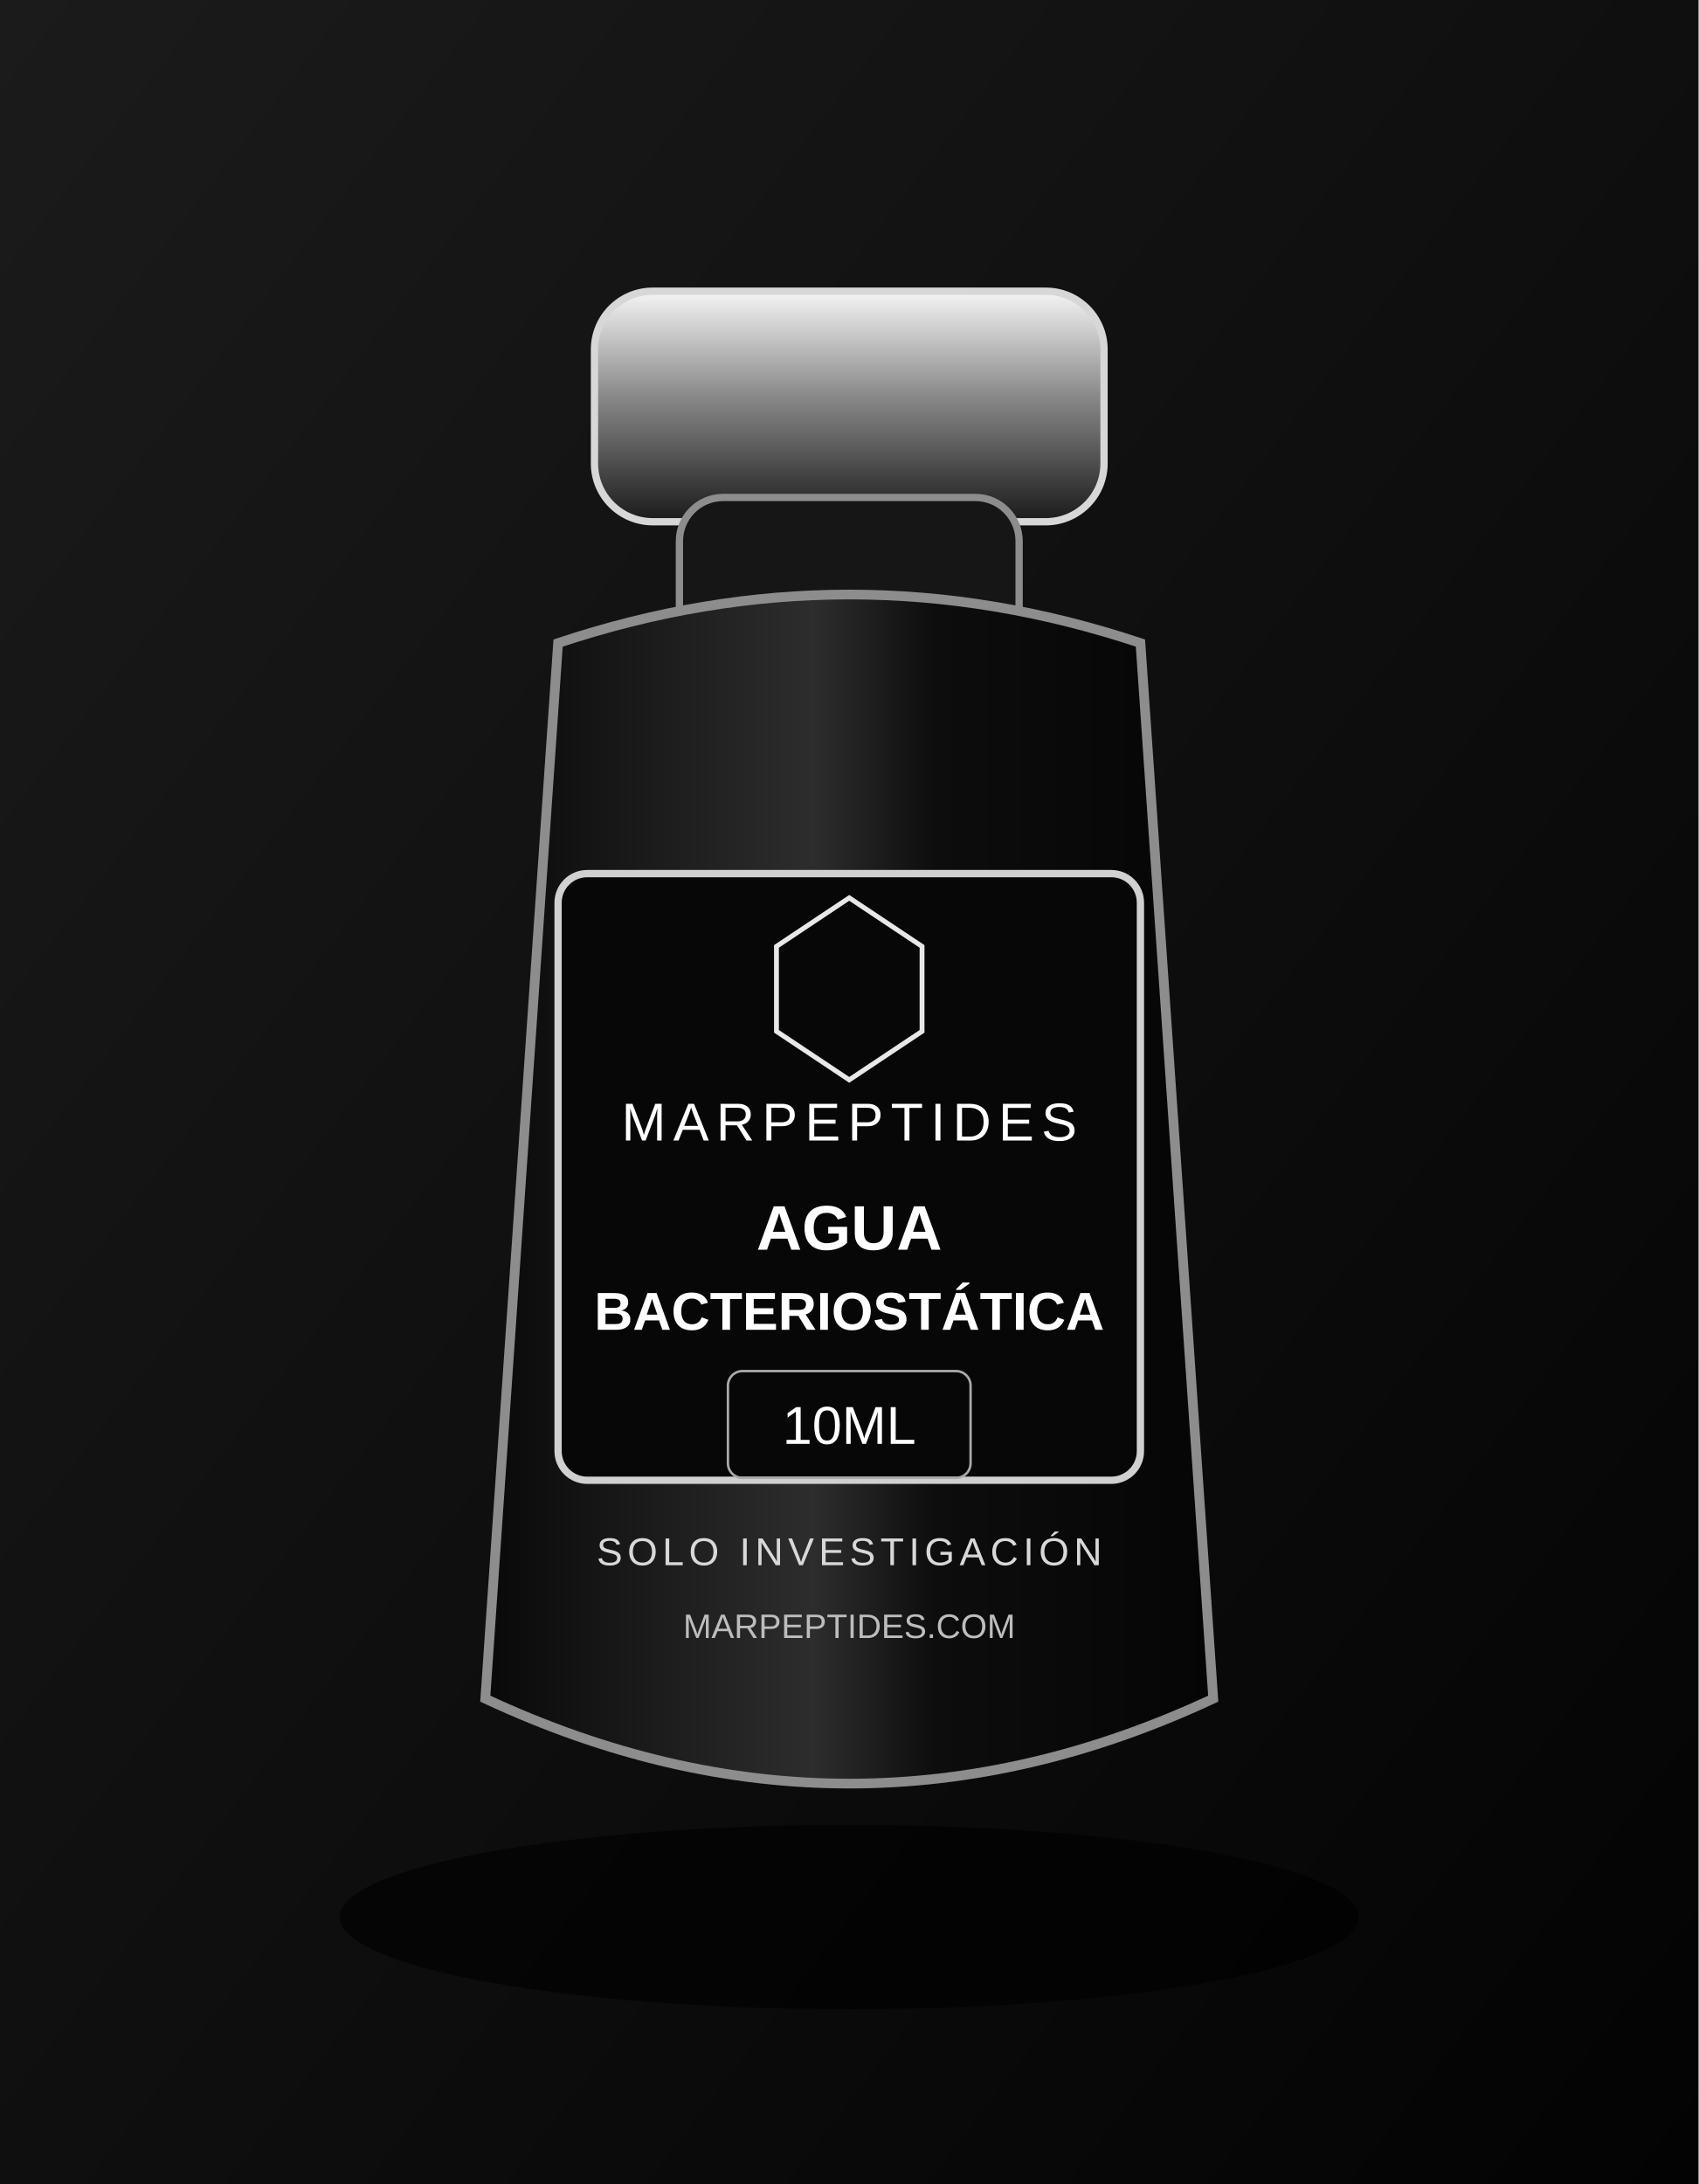
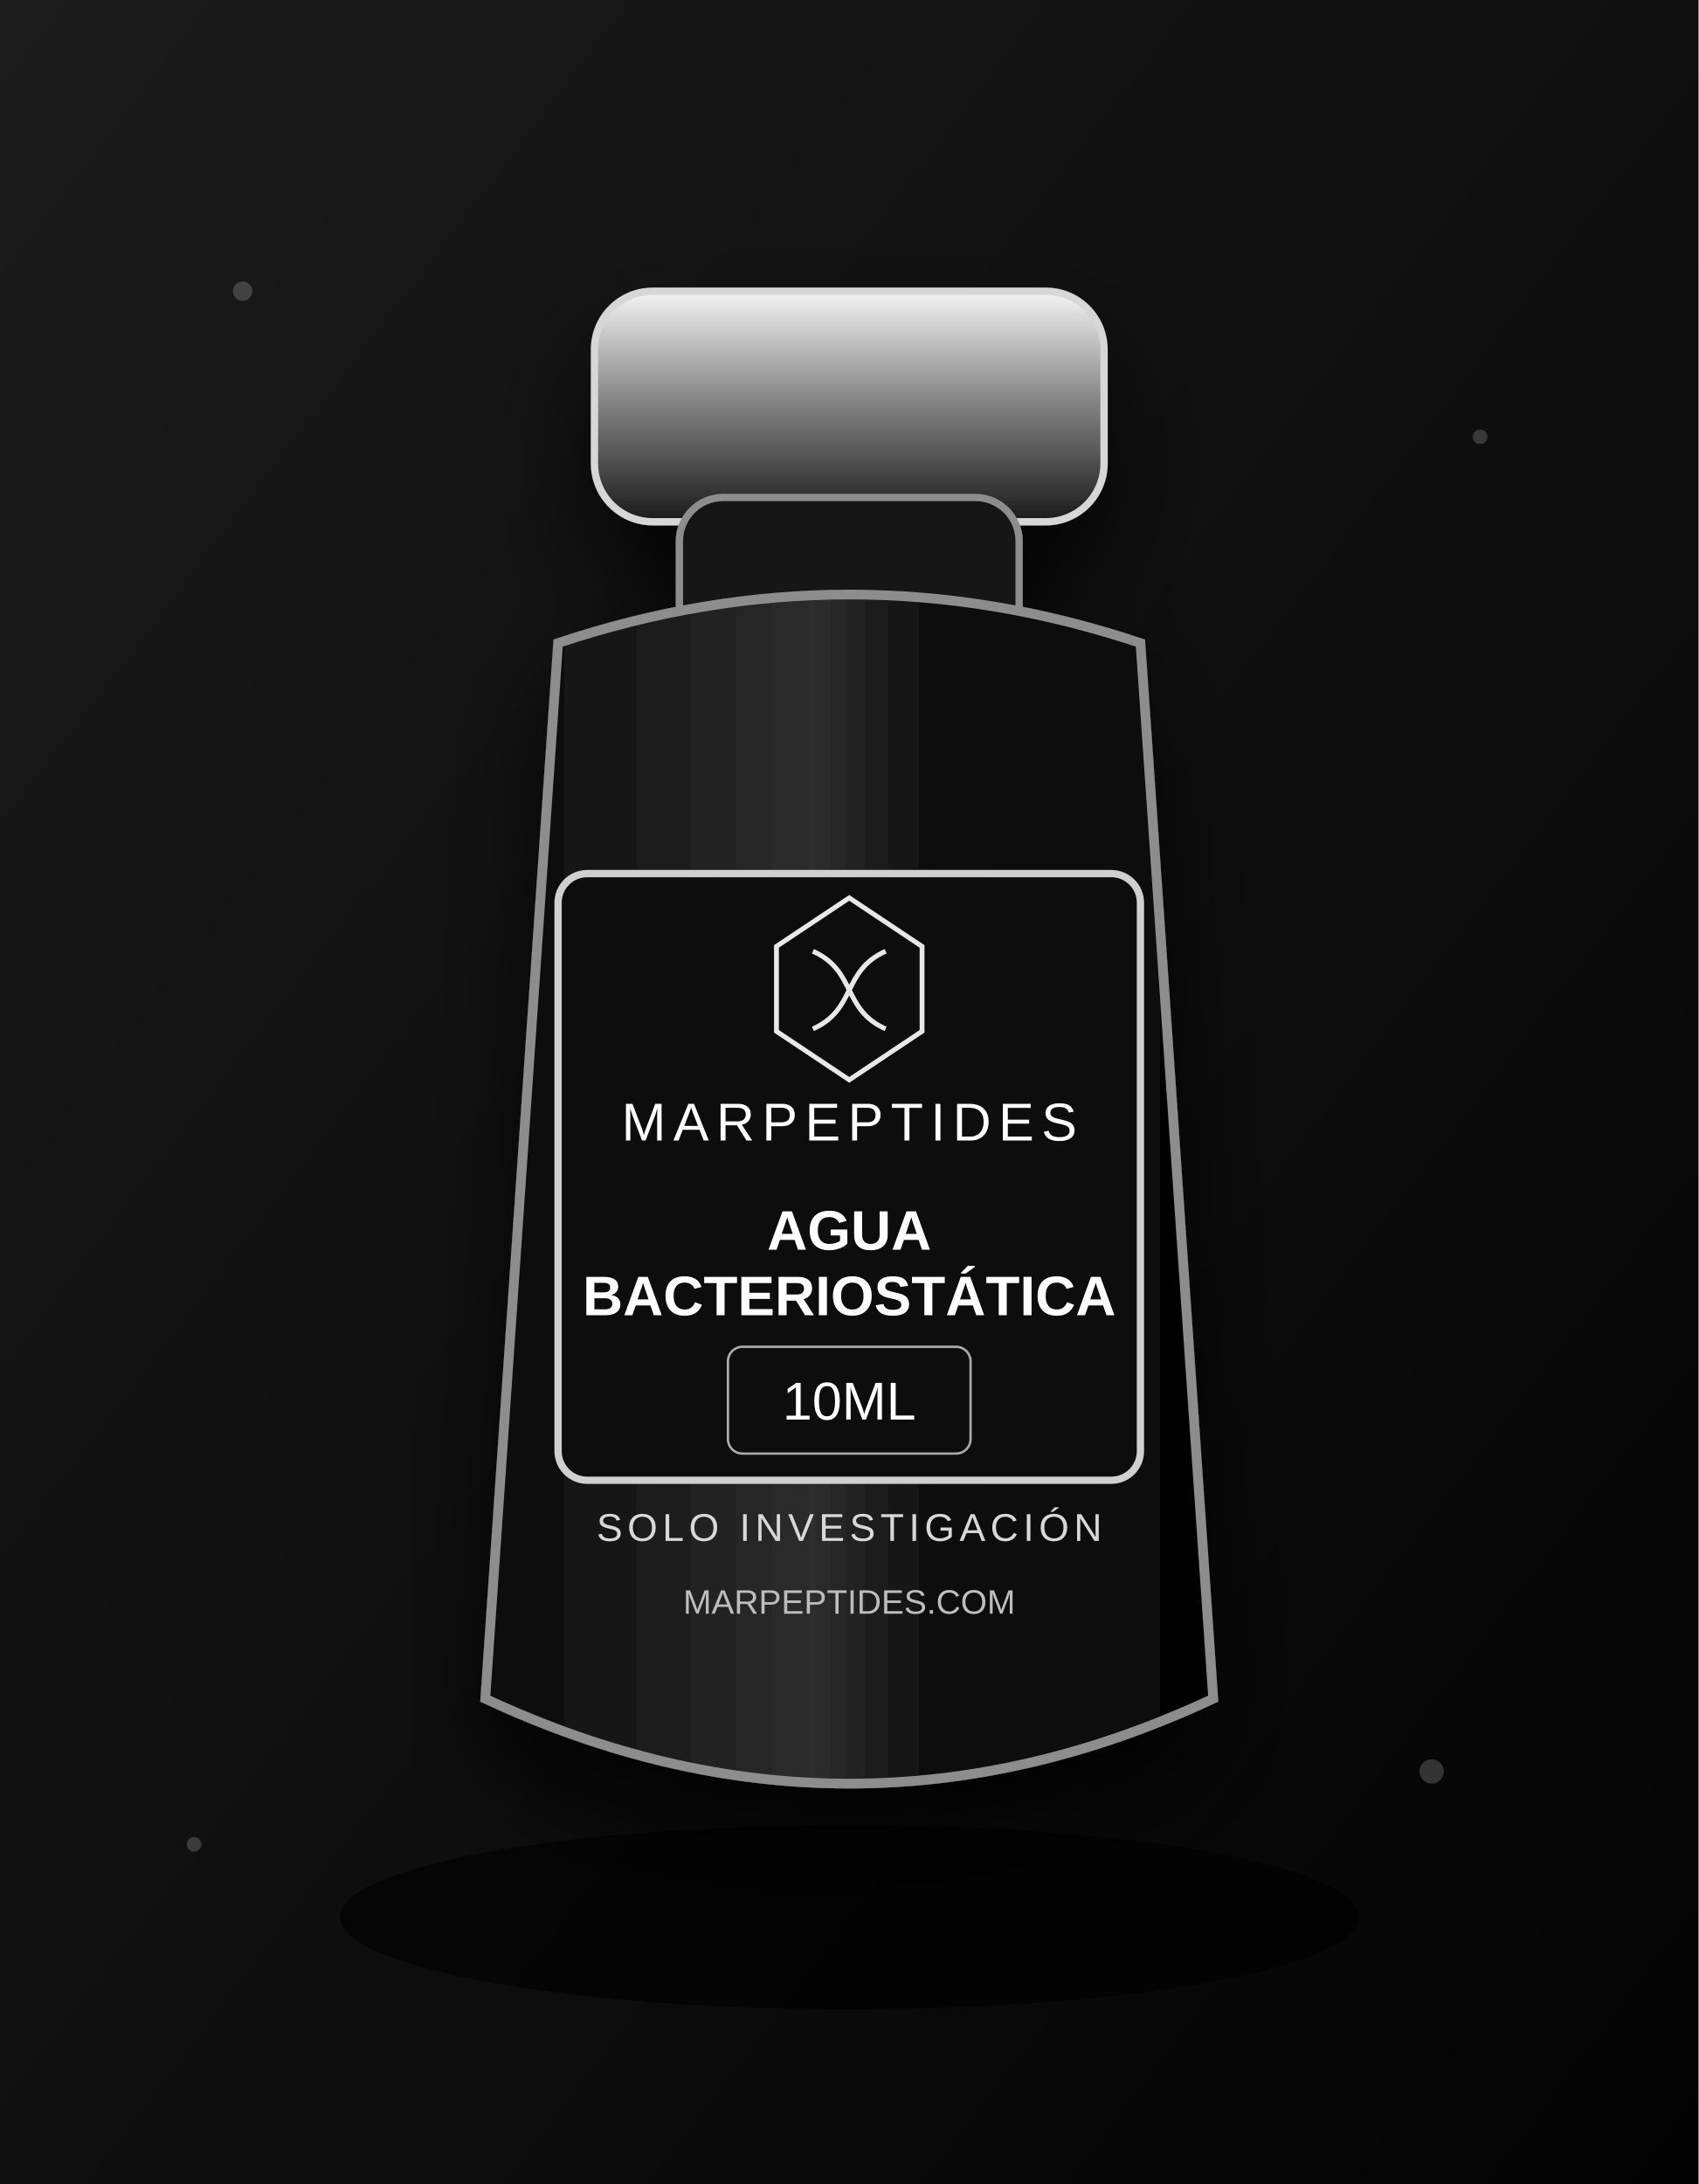
<svg xmlns="http://www.w3.org/2000/svg" viewBox="0 0 700 900">
  <defs>
    <linearGradient id="bg" x1="0" y1="0" x2="1" y2="1">
      <stop stop-color="#1b1b1b" />
      <stop offset="1" stop-color="#030303" />
    </linearGradient>
    <linearGradient id="cap" x1="0" y1="0" x2="0" y2="1">
      <stop stop-color="#f5f5f5" />
      <stop offset=".45" stop-color="#8a8a8a" />
      <stop offset="1" stop-color="#1a1a1a" />
    </linearGradient>
    <linearGradient id="glass" x1="0" y1="0" x2="1" y2="0">
      <stop stop-color="#090909" />
      <stop offset=".45" stop-color="#2d2d2d" />
      <stop offset=".62" stop-color="#0d0d0d" />
      <stop offset="1" stop-color="#050505" />
    </linearGradient>
+     <filter id="shadow">
+       <feDropShadow dx="0" dy="24" stdDeviation="22" flood-color="#000" flood-opacity=".8" />
+     </filter>
  </defs>
  <rect width="700" height="900" fill="url(#bg)" />
+   <g opacity=".18" fill="#fff">
+     <circle cx="100" cy="120" r="4" />
+     <circle cx="610" cy="180" r="3" />
+     <circle cx="80" cy="760" r="3" />
+     <circle cx="590" cy="730" r="5" />
+   </g>
  <ellipse cx="350" cy="790" rx="210" ry="38" fill="#000" opacity=".65" />
-   <rect x="245" y="120" width="210" height="95" rx="24" fill="url(#cap)" stroke="#d7d7d7" stroke-width="3" />
-   <rect x="280" y="205" width="140" height="70" rx="18" fill="#161616" stroke="#8d8d8d" stroke-width="3" />
-   <path d="M230 265 Q350 225 470 265 L500 700 Q350 770 200 700Z" fill="url(#glass)" stroke="#8d8d8d" stroke-width="4" />
-   <rect x="230" y="360" width="240" height="250" rx="12" fill="#070707" stroke="#d0d0d0" stroke-width="3" />
-   <polygon points="320,390 350,370 380,390 380,425 350,445 320,425" fill="none" stroke="#e8e8e8" stroke-width="2" />
-   <text x="350" y="470" fill="#fff" text-anchor="middle" font-family="Arial" font-size="22" letter-spacing="3">MARPEPTIDES</text>
-   <text x="350" y="515" fill="#fff" text-anchor="middle" font-family="Arial" font-size="26" font-weight="700">AGUA</text>
-   <text x="350" y="548" fill="#fff" text-anchor="middle" font-family="Arial" font-size="22" font-weight="700">BACTERIOSTÁTICA</text>
-   <rect x="300" y="565" width="100" height="44" rx="6" fill="none" stroke="#aaa" />
-   <text x="350" y="595" fill="#fff" text-anchor="middle" font-family="Arial" font-size="22">10ML</text>
-   <text x="350" y="645" fill="#d8d8d8" text-anchor="middle" font-family="Arial" font-size="16" letter-spacing="2">SOLO INVESTIGACIÓN</text>
-   <text x="350" y="675" fill="#bdbdbd" text-anchor="middle" font-family="Arial" font-size="14">MARPEPTIDES.COM</text>
+   <g filter="url(#shadow)">
+     <rect x="245" y="120" width="210" height="95" rx="24" fill="url(#cap)" stroke="#d7d7d7" stroke-width="3" />
+     <rect x="280" y="205" width="140" height="70" rx="18" fill="#161616" stroke="#8d8d8d" stroke-width="3" />
+     <path d="M230 265 Q350 225 470 265 L500 700 Q350 770 200 700Z" fill="url(#glass)" stroke="#8d8d8d" stroke-width="4" />
+     <rect x="230" y="360" width="240" height="250" rx="12" fill="#070707" stroke="#d0d0d0" stroke-width="3" />
+     <g fill="none" stroke="#e8e8e8" stroke-width="2">
+       <polygon points="320,390 350,370 380,390 380,425 350,445 320,425" />
+       <path d="M335 392c18 8 12 24 30 32M365 392c-18 8-12 24-30 32" />
+     </g>
+     <text x="350" y="470" fill="#fff" text-anchor="middle" font-family="Arial,Helvetica,sans-serif" font-size="22" letter-spacing="3">MARPEPTIDES</text>
+     <text x="350" y="515" fill="#fff" text-anchor="middle" font-family="Arial,Helvetica,sans-serif" font-size="23" font-weight="700">AGUA</text>
+     <text x="350" y="542" fill="#fff" text-anchor="middle" font-family="Arial,Helvetica,sans-serif" font-size="23" font-weight="700">BACTERIOSTÁTICA</text>
+     <rect x="300" y="555" width="100" height="44" rx="6" fill="none" stroke="#aaa" />
+     <text x="350" y="585" fill="#fff" text-anchor="middle" font-family="Arial" font-size="22">10ML</text>
+     <text x="350" y="635" fill="#d8d8d8" text-anchor="middle" font-family="Arial" font-size="16" letter-spacing="2">SOLO INVESTIGACIÓN</text>
+     <text x="350" y="665" fill="#bdbdbd" text-anchor="middle" font-family="Arial" font-size="14">MARPEPTIDES.COM</text>
+   </g>
</svg>
